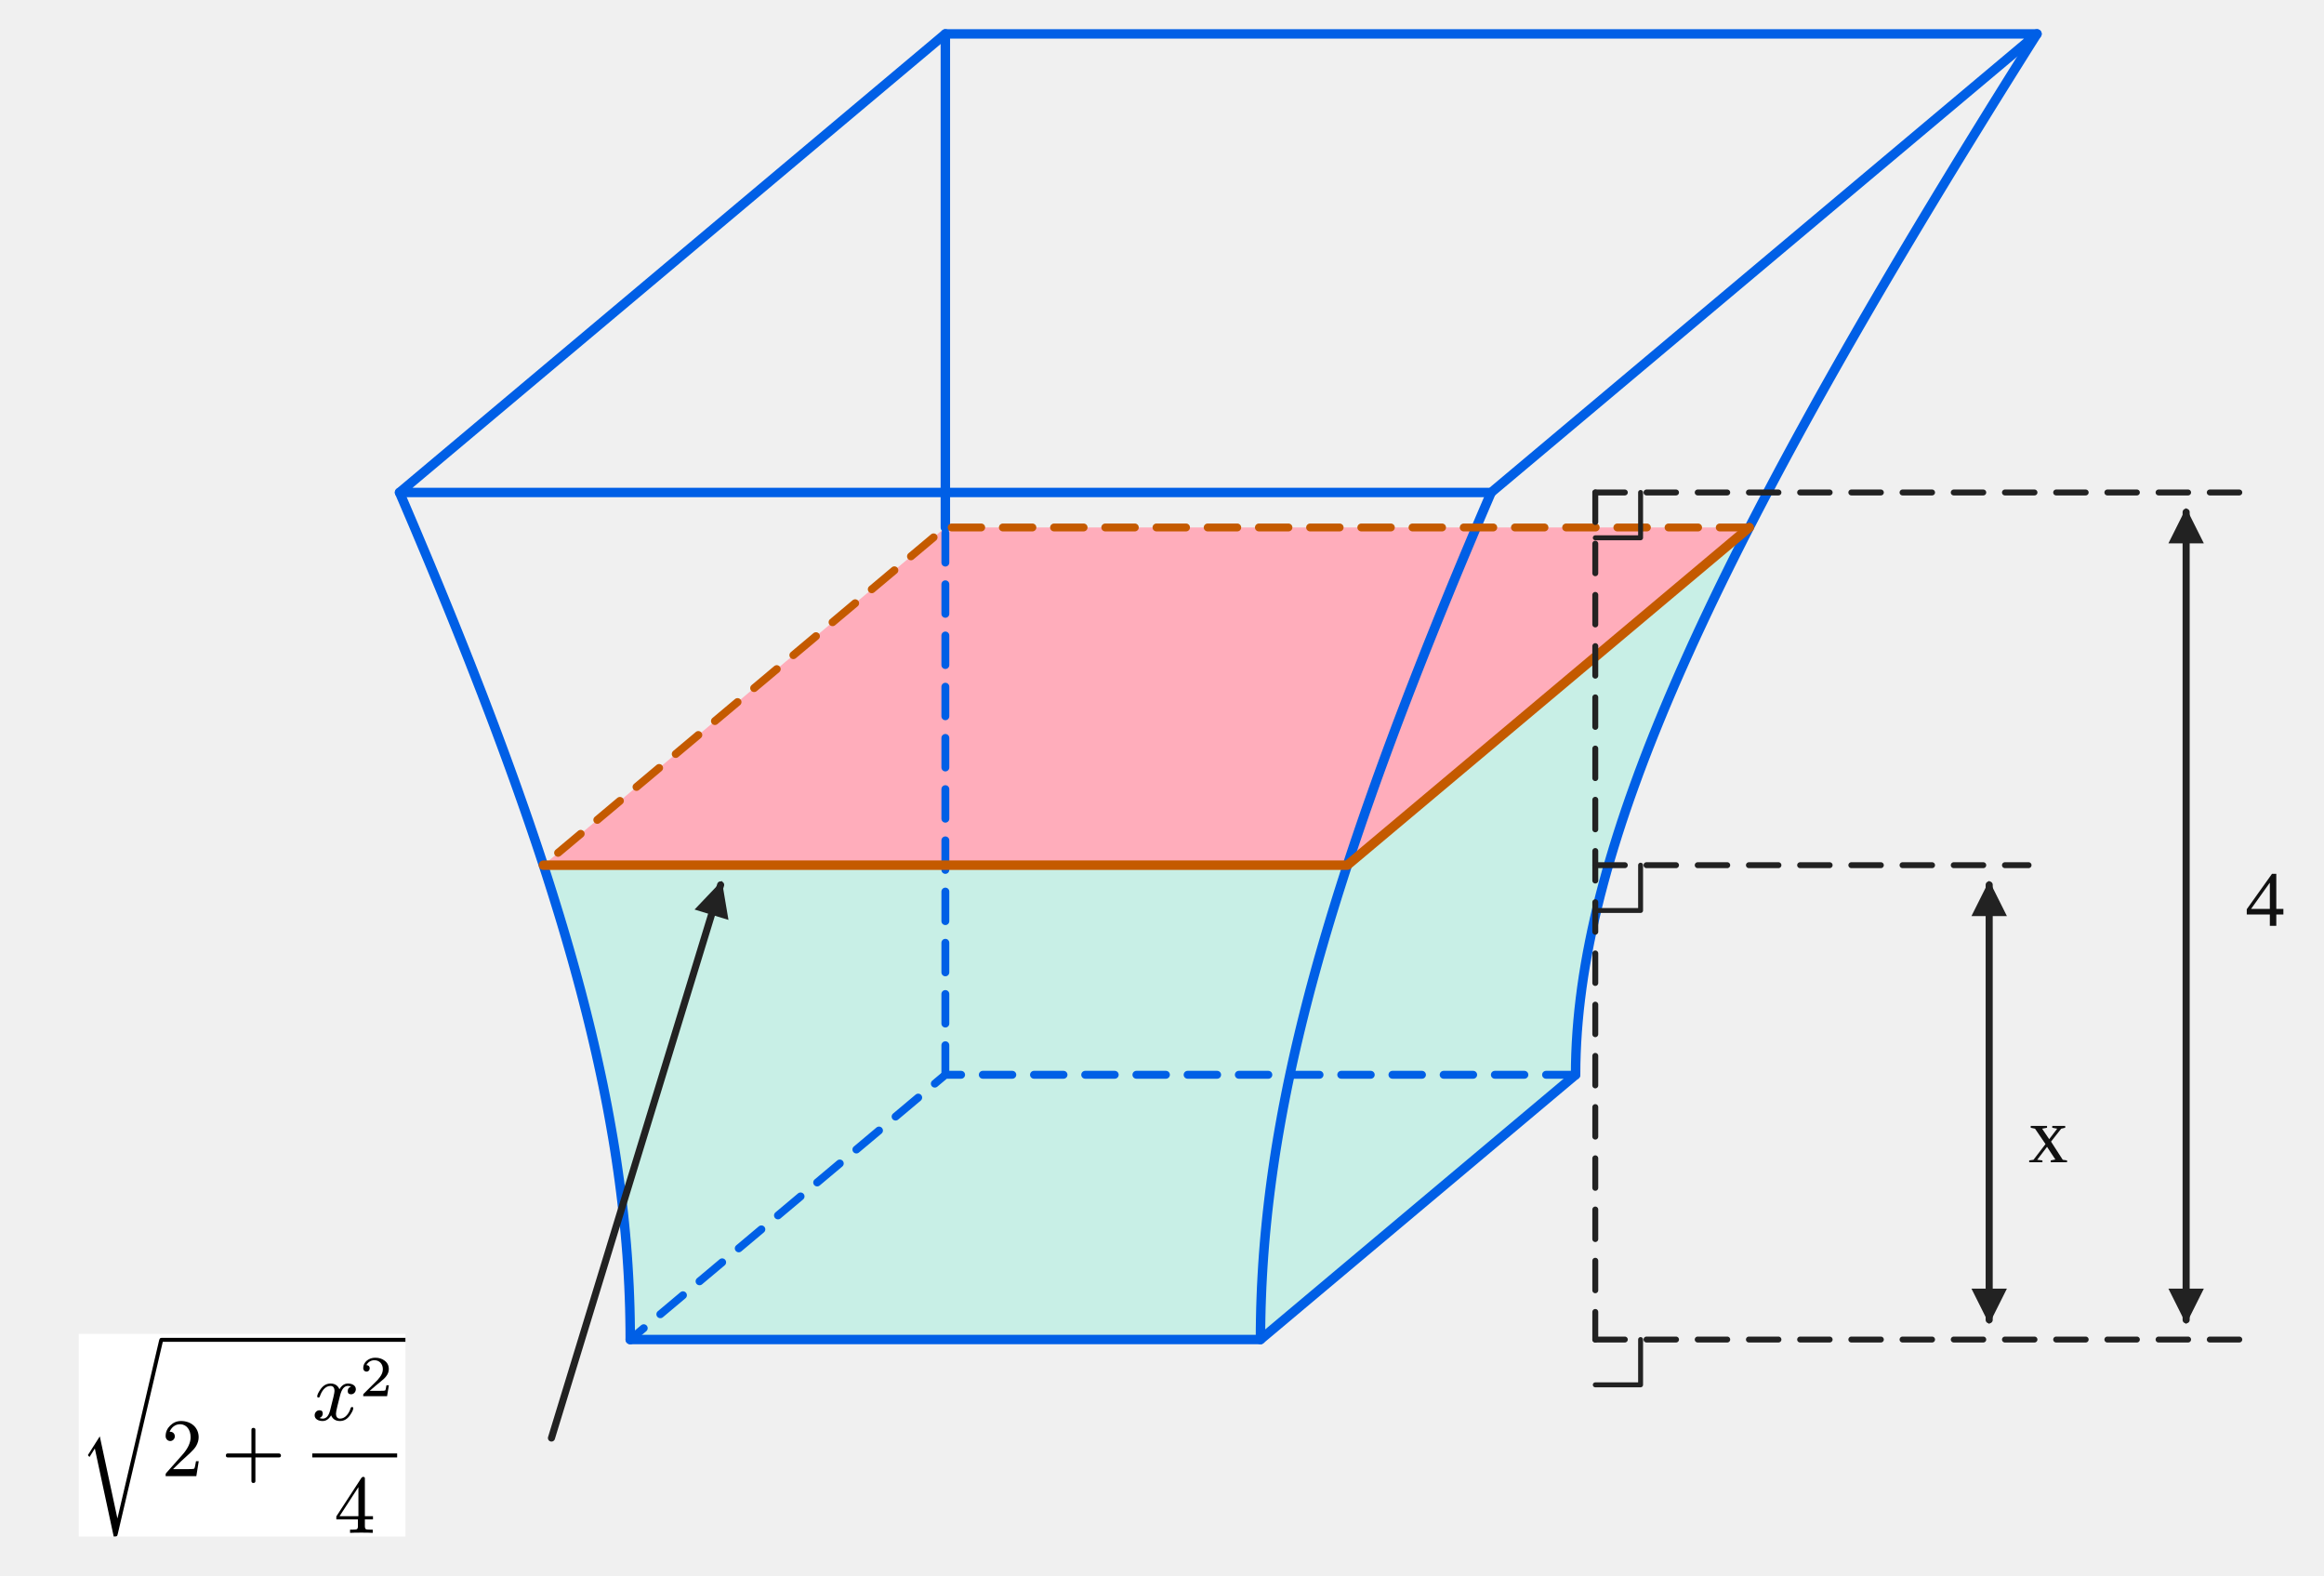
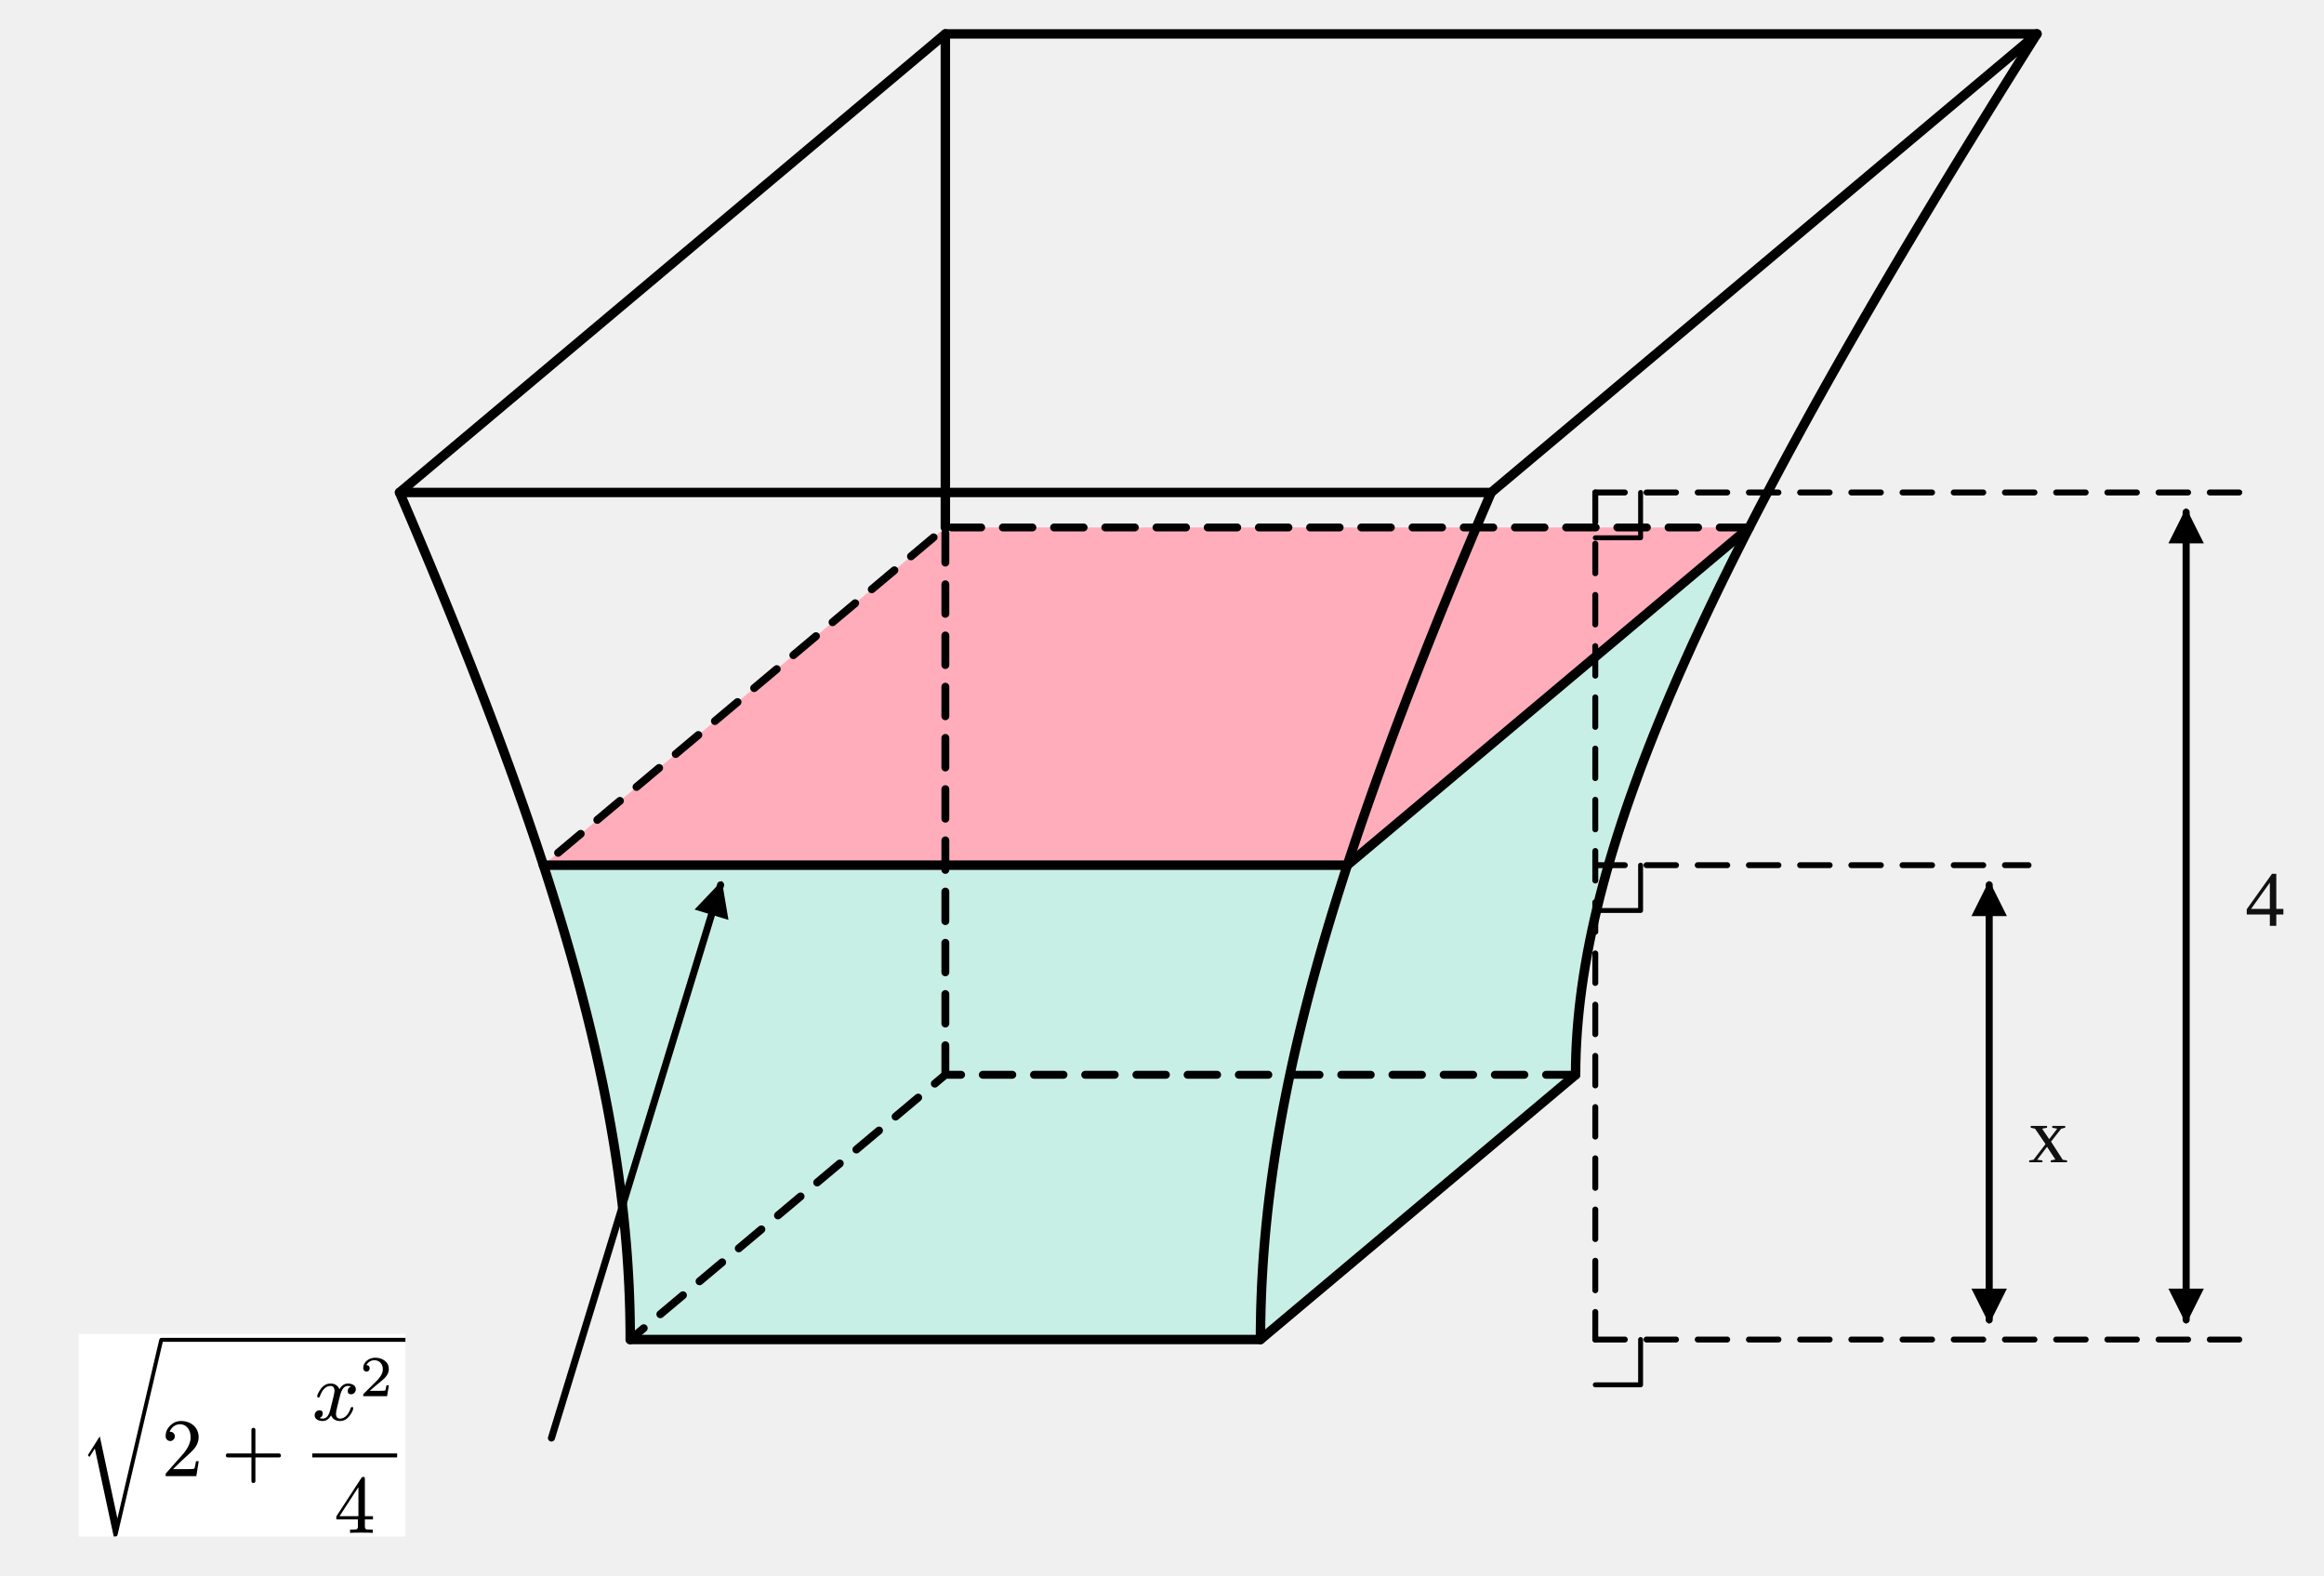
<svg xmlns="http://www.w3.org/2000/svg" xmlns:xlink="http://www.w3.org/1999/xlink" width="118mm" height="80mm" viewBox="0 0 118 80">
  <defs>
    <marker id="arrow" markerWidth="5" markerHeight="5" refX="4.4" refY="2.5" orient="auto-start-reverse">
-       <path d="M0 0 L5 2.5 L0 5 Z" fill="#222" />
+       <path d="M0 0 L5 2.5 L0 5 Z" fill="#000000" />
    </marker>
    <pattern id="h" width="2.2" height="2.2" patternUnits="userSpaceOnUse">
      <path d="M0 2.2 L2.2 0" stroke="#637477" stroke-width=".12" />
    </pattern>
  </defs>
  <path d="M32.000 68.000 L31.999 67.699 L31.997 67.398 L31.993 67.097 L31.987 66.796 L31.980 66.495 L31.972 66.194 L31.962 65.893 L31.950 65.592 L31.937 65.291 L31.922 64.990 L31.905 64.689 L31.887 64.388 L31.868 64.087 L31.847 63.786 L31.825 63.485 L31.801 63.184 L31.775 62.883 L31.748 62.582 L31.719 62.281 L31.689 61.980 L31.658 61.679 L31.625 61.378 L31.591 61.077 L31.555 60.776 L31.517 60.475 L31.479 60.174 L31.438 59.873 L31.397 59.572 L31.354 59.271 L31.309 58.970 L31.264 58.669 L31.216 58.368 L31.168 58.067 L31.118 57.766 L31.067 57.465 L31.014 57.164 L30.960 56.863 L30.905 56.562 L30.849 56.261 L30.791 55.960 L30.732 55.659 L30.672 55.358 L30.611 55.057 L30.548 54.756 L30.484 54.455 L30.419 54.154 L30.353 53.853 L30.286 53.552 L30.217 53.251 L30.147 52.950 L30.076 52.649 L30.005 52.348 L29.931 52.047 L29.857 51.746 L29.782 51.445 L29.706 51.144 L29.629 50.843 L29.550 50.542 L29.471 50.241 L29.390 49.940 L29.309 49.639 L29.227 49.338 L29.143 49.037 L29.059 48.736 L28.974 48.435 L28.888 48.134 L28.801 47.833 L28.713 47.532 L28.624 47.231 L28.534 46.930 L28.443 46.629 L28.352 46.328 L28.259 46.027 L28.166 45.726 L28.072 45.425 L27.977 45.124 L27.882 44.823 L27.785 44.522 L27.688 44.221 L27.590 43.920 L68.410 43.920 L68.312 44.221 L68.215 44.522 L68.118 44.823 L68.023 45.124 L67.928 45.425 L67.834 45.726 L67.741 46.027 L67.648 46.328 L67.557 46.629 L67.466 46.930 L67.376 47.231 L67.287 47.532 L67.199 47.833 L67.112 48.134 L67.026 48.435 L66.941 48.736 L66.857 49.037 L66.773 49.338 L66.691 49.639 L66.610 49.940 L66.529 50.241 L66.450 50.542 L66.371 50.843 L66.294 51.144 L66.218 51.445 L66.143 51.746 L66.069 52.047 L65.995 52.348 L65.924 52.649 L65.853 52.950 L65.783 53.251 L65.714 53.552 L65.647 53.853 L65.581 54.154 L65.516 54.455 L65.452 54.756 L65.389 55.057 L65.328 55.358 L65.268 55.659 L65.209 55.960 L65.151 56.261 L65.095 56.562 L65.040 56.863 L64.986 57.164 L64.933 57.465 L64.882 57.766 L64.832 58.067 L64.784 58.368 L64.736 58.669 L64.691 58.970 L64.646 59.271 L64.603 59.572 L64.562 59.873 L64.521 60.174 L64.483 60.475 L64.445 60.776 L64.409 61.077 L64.375 61.378 L64.342 61.679 L64.311 61.980 L64.281 62.281 L64.252 62.582 L64.225 62.883 L64.199 63.184 L64.175 63.485 L64.153 63.786 L64.132 64.087 L64.113 64.388 L64.095 64.689 L64.078 64.990 L64.063 65.291 L64.050 65.592 L64.038 65.893 L64.028 66.194 L64.020 66.495 L64.013 66.796 L64.007 67.097 L64.003 67.398 L64.001 67.699 L64.000 68.000 Z" fill="#c8efe6" stroke="none" stroke-width="0" stroke-linecap="round" stroke-linejoin="round" />
  <path d="M64.000 68.000 L64.001 67.699 L64.003 67.398 L64.007 67.097 L64.013 66.796 L64.020 66.495 L64.028 66.194 L64.038 65.893 L64.050 65.592 L64.063 65.291 L64.078 64.990 L64.095 64.689 L64.113 64.388 L64.132 64.087 L64.153 63.786 L64.175 63.485 L64.199 63.184 L64.225 62.883 L64.252 62.582 L64.281 62.281 L64.311 61.980 L64.342 61.679 L64.375 61.378 L64.409 61.077 L64.445 60.776 L64.483 60.475 L64.521 60.174 L64.562 59.873 L64.603 59.572 L64.646 59.271 L64.691 58.970 L64.736 58.669 L64.784 58.368 L64.832 58.067 L64.882 57.766 L64.933 57.465 L64.986 57.164 L65.040 56.863 L65.095 56.562 L65.151 56.261 L65.209 55.960 L65.268 55.659 L65.328 55.358 L65.389 55.057 L65.452 54.756 L65.516 54.455 L65.581 54.154 L65.647 53.853 L65.714 53.552 L65.783 53.251 L65.853 52.950 L65.924 52.649 L65.995 52.348 L66.069 52.047 L66.143 51.746 L66.218 51.445 L66.294 51.144 L66.371 50.843 L66.450 50.542 L66.529 50.241 L66.610 49.940 L66.691 49.639 L66.773 49.338 L66.857 49.037 L66.941 48.736 L67.026 48.435 L67.112 48.134 L67.199 47.833 L67.287 47.532 L67.376 47.231 L67.466 46.930 L67.557 46.629 L67.648 46.328 L67.741 46.027 L67.834 45.726 L67.928 45.425 L68.023 45.124 L68.118 44.823 L68.215 44.522 L68.312 44.221 L68.410 43.920 L88.820 26.776 L88.624 27.159 L88.429 27.542 L88.237 27.924 L88.045 28.305 L87.856 28.686 L87.668 29.066 L87.481 29.445 L87.297 29.823 L87.114 30.201 L86.932 30.578 L86.753 30.955 L86.575 31.331 L86.399 31.705 L86.225 32.080 L86.052 32.453 L85.882 32.826 L85.713 33.197 L85.547 33.568 L85.382 33.939 L85.219 34.308 L85.058 34.676 L84.900 35.044 L84.743 35.411 L84.588 35.777 L84.436 36.142 L84.285 36.506 L84.137 36.869 L83.991 37.232 L83.847 37.593 L83.705 37.954 L83.566 38.313 L83.429 38.672 L83.294 39.029 L83.162 39.386 L83.032 39.742 L82.904 40.096 L82.779 40.450 L82.656 40.803 L82.535 41.154 L82.417 41.505 L82.302 41.854 L82.189 42.202 L82.079 42.550 L81.971 42.896 L81.866 43.241 L81.764 43.585 L81.664 43.928 L81.567 44.270 L81.473 44.610 L81.381 44.950 L81.293 45.288 L81.207 45.625 L81.123 45.961 L81.043 46.296 L80.965 46.630 L80.891 46.962 L80.819 47.293 L80.750 47.623 L80.684 47.952 L80.621 48.279 L80.561 48.605 L80.504 48.930 L80.450 49.254 L80.399 49.576 L80.351 49.898 L80.306 50.218 L80.264 50.536 L80.225 50.853 L80.189 51.170 L80.156 51.484 L80.127 51.798 L80.100 52.110 L80.077 52.421 L80.056 52.730 L80.039 53.039 L80.025 53.345 L80.014 53.651 L80.006 53.955 L80.002 54.258 L80.000 54.560 Z" fill="#c8efe6" stroke="none" stroke-width="0" stroke-linecap="round" stroke-linejoin="round" />
  <path d="M27.590 43.920 L68.410 43.920 L88.820 26.776 L48.000 26.776 L27.590 43.920" fill="#ffadbb" stroke="none" stroke-width="0" stroke-linecap="round" stroke-linejoin="round" />
-   <path d="M32.000 68.000 L31.998 67.463 L31.990 66.925 L31.978 66.388 L31.960 65.850 L31.938 65.312 L31.910 64.775 L31.878 64.237 L31.841 63.700 L31.799 63.163 L31.752 62.625 L31.700 62.087 L31.644 61.550 L31.583 61.013 L31.517 60.475 L31.447 59.938 L31.372 59.400 L31.293 58.862 L31.210 58.325 L31.122 57.788 L31.029 57.250 L30.933 56.712 L30.833 56.175 L30.728 55.638 L30.620 55.100 L30.507 54.562 L30.391 54.025 L30.271 53.487 L30.147 52.950 L30.020 52.413 L29.889 51.875 L29.755 51.337 L29.617 50.800 L29.477 50.263 L29.332 49.725 L29.185 49.188 L29.035 48.650 L28.881 48.112 L28.725 47.575 L28.566 47.038 L28.404 46.500 L28.239 45.963 L28.072 45.425 L27.902 44.888 L27.730 44.350 L27.555 43.812 L27.378 43.275 L27.198 42.737 L27.016 42.200 L26.832 41.662 L26.646 41.125 L26.457 40.588 L26.267 40.050 L26.075 39.513 L25.880 38.975 L25.684 38.438 L25.486 37.900 L25.286 37.362 L25.085 36.825 L24.881 36.287 L24.676 35.750 L24.470 35.212 L24.261 34.675 L24.052 34.138 L23.841 33.600 L23.628 33.062 L23.414 32.525 L23.198 31.987 L22.982 31.450 L22.764 30.913 L22.544 30.375 L22.324 29.837 L22.102 29.300 L21.879 28.763 L21.655 28.225 L21.429 27.688 L21.203 27.150 L20.976 26.612 L20.747 26.075 L20.518 25.538 L20.287 25.000" fill="none" stroke="#005FE6" stroke-width="0.48" stroke-linecap="round" stroke-linejoin="round" />
-   <path d="M64.000 68.000 L64.002 67.463 L64.010 66.925 L64.022 66.388 L64.040 65.850 L64.062 65.312 L64.090 64.775 L64.122 64.237 L64.159 63.700 L64.201 63.163 L64.248 62.625 L64.300 62.087 L64.356 61.550 L64.417 61.013 L64.483 60.475 L64.553 59.938 L64.628 59.400 L64.707 58.862 L64.790 58.325 L64.878 57.788 L64.971 57.250 L65.067 56.712 L65.167 56.175 L65.272 55.638 L65.380 55.100 L65.493 54.562 L65.609 54.025 L65.729 53.487 L65.853 52.950 L65.980 52.413 L66.111 51.875 L66.245 51.337 L66.383 50.800 L66.523 50.263 L66.668 49.725 L66.815 49.188 L66.965 48.650 L67.119 48.112 L67.275 47.575 L67.434 47.038 L67.596 46.500 L67.761 45.963 L67.928 45.425 L68.098 44.888 L68.270 44.350 L68.445 43.812 L68.622 43.275 L68.802 42.737 L68.984 42.200 L69.168 41.662 L69.354 41.125 L69.543 40.588 L69.733 40.050 L69.925 39.513 L70.120 38.975 L70.316 38.438 L70.514 37.900 L70.714 37.362 L70.915 36.825 L71.119 36.287 L71.324 35.750 L71.530 35.212 L71.739 34.675 L71.948 34.138 L72.159 33.600 L72.372 33.062 L72.586 32.525 L72.802 31.987 L73.018 31.450 L73.236 30.913 L73.456 30.375 L73.676 29.837 L73.898 29.300 L74.121 28.763 L74.345 28.225 L74.571 27.688 L74.797 27.150 L75.024 26.612 L75.253 26.075 L75.482 25.538 L75.713 25.000" fill="none" stroke="#005FE6" stroke-width="0.48" stroke-linecap="round" stroke-linejoin="round" />
-   <path d="M80.000 54.560 L80.005 54.020 L80.020 53.477 L80.045 52.929 L80.080 52.376 L80.125 51.820 L80.179 51.260 L80.244 50.695 L80.318 50.126 L80.402 49.553 L80.496 48.977 L80.599 48.396 L80.712 47.811 L80.834 47.222 L80.965 46.630 L81.106 46.033 L81.255 45.433 L81.414 44.829 L81.581 44.221 L81.757 43.610 L81.941 42.995 L82.134 42.376 L82.335 41.754 L82.544 41.129 L82.761 40.500 L82.986 39.869 L83.218 39.233 L83.458 38.595 L83.705 37.954 L83.960 37.309 L84.222 36.662 L84.490 36.012 L84.765 35.359 L85.047 34.703 L85.335 34.044 L85.630 33.383 L85.930 32.719 L86.237 32.053 L86.550 31.384 L86.868 30.713 L87.192 30.039 L87.521 29.364 L87.856 28.686 L88.196 28.005 L88.540 27.323 L88.890 26.639 L89.245 25.952 L89.604 25.264 L89.968 24.574 L90.336 23.881 L90.708 23.188 L91.085 22.492 L91.466 21.794 L91.851 21.095 L92.239 20.394 L92.632 19.692 L93.028 18.988 L93.428 18.283 L93.831 17.576 L94.238 16.868 L94.648 16.158 L95.061 15.447 L95.477 14.735 L95.897 14.021 L96.319 13.306 L96.744 12.590 L97.172 11.873 L97.603 11.154 L98.037 10.435 L98.473 9.714 L98.912 8.992 L99.353 8.269 L99.797 7.545 L100.243 6.821 L100.691 6.095 L101.141 5.368 L101.594 4.641 L102.049 3.912 L102.506 3.183 L102.965 2.452 L103.426 1.721" fill="none" stroke="#005FE6" stroke-width="0.48" stroke-linecap="round" stroke-linejoin="round" />
-   <path d="M48.000 54.560 L48.000 54.258 L48.000 53.955 L48.000 53.651 L48.000 53.345 L48.000 53.039 L48.000 52.730 L48.000 52.421 L48.000 52.110 L48.000 51.798 L48.000 51.484 L48.000 51.170 L48.000 50.853 L48.000 50.536 L48.000 50.218 L48.000 49.898 L48.000 49.576 L48.000 49.254 L48.000 48.930 L48.000 48.605 L48.000 48.279 L48.000 47.952 L48.000 47.623 L48.000 47.293 L48.000 46.962 L48.000 46.630 L48.000 46.296 L48.000 45.961 L48.000 45.625 L48.000 45.288 L48.000 44.950 L48.000 44.610 L48.000 44.270 L48.000 43.928 L48.000 43.585 L48.000 43.241 L48.000 42.896 L48.000 42.550 L48.000 42.202 L48.000 41.854 L48.000 41.505 L48.000 41.154 L48.000 40.803 L48.000 40.450 L48.000 40.096 L48.000 39.742 L48.000 39.386 L48.000 39.029 L48.000 38.672 L48.000 38.313 L48.000 37.954 L48.000 37.593 L48.000 37.232 L48.000 36.869 L48.000 36.506 L48.000 36.142 L48.000 35.777 L48.000 35.411 L48.000 35.044 L48.000 34.676 L48.000 34.308 L48.000 33.939 L48.000 33.568 L48.000 33.197 L48.000 32.826 L48.000 32.453 L48.000 32.080 L48.000 31.705 L48.000 31.331 L48.000 30.955 L48.000 30.578 L48.000 30.201 L48.000 29.823 L48.000 29.445 L48.000 29.066 L48.000 28.686 L48.000 28.305 L48.000 27.924 L48.000 27.542 L48.000 27.159 L48.000 26.776" fill="none" stroke="#005FE6" stroke-width="0.4" stroke-linecap="round" stroke-linejoin="round" stroke-dasharray="1.5 1.1" />
-   <path d="M48.000 26.776 L48.000 26.474 L48.000 26.172 L48.000 25.870 L48.000 25.567 L48.000 25.264 L48.000 24.960 L48.000 24.657 L48.000 24.352 L48.000 24.048 L48.000 23.743 L48.000 23.438 L48.000 23.132 L48.000 22.826 L48.000 22.520 L48.000 22.213 L48.000 21.906 L48.000 21.599 L48.000 21.291 L48.000 20.983 L48.000 20.675 L48.000 20.366 L48.000 20.058 L48.000 19.748 L48.000 19.439 L48.000 19.129 L48.000 18.819 L48.000 18.509 L48.000 18.198 L48.000 17.887 L48.000 17.576 L48.000 17.265 L48.000 16.953 L48.000 16.641 L48.000 16.328 L48.000 16.016 L48.000 15.703 L48.000 15.390 L48.000 15.077 L48.000 14.763 L48.000 14.449 L48.000 14.135 L48.000 13.821 L48.000 13.506 L48.000 13.192 L48.000 12.877 L48.000 12.561 L48.000 12.246 L48.000 11.930 L48.000 11.614 L48.000 11.298 L48.000 10.982 L48.000 10.665 L48.000 10.348 L48.000 10.031 L48.000 9.714 L48.000 9.396 L48.000 9.079 L48.000 8.761 L48.000 8.443 L48.000 8.125 L48.000 7.806 L48.000 7.488 L48.000 7.169 L48.000 6.850 L48.000 6.530 L48.000 6.211 L48.000 5.891 L48.000 5.572 L48.000 5.252 L48.000 4.932 L48.000 4.611 L48.000 4.291 L48.000 3.970 L48.000 3.649 L48.000 3.329 L48.000 3.007 L48.000 2.686 L48.000 2.365 L48.000 2.043 L48.000 1.721" fill="none" stroke="#005FE6" stroke-width="0.48" stroke-linecap="round" stroke-linejoin="round" />
-   <path d="M20.287 25.000 L75.713 25.000 L103.426 1.721 L48.000 1.721 L20.287 25.000" fill="none" stroke="#005FE6" stroke-width="0.48" stroke-linecap="round" stroke-linejoin="round" />
-   <path d="M32.000 68.000 L64.000 68.000 L80.000 54.560" fill="none" stroke="#005FE6" stroke-width="0.48" stroke-linecap="round" stroke-linejoin="round" />
-   <path d="M80.000 54.560 L48.000 54.560 L32.000 68.000" fill="none" stroke="#005FE6" stroke-width="0.4" stroke-linecap="round" stroke-linejoin="round" stroke-dasharray="1.5 1.1" />
-   <path d="M27.590 43.920 L68.410 43.920 L88.820 26.776" fill="none" stroke="#C45A00" stroke-width="0.48" stroke-linecap="round" stroke-linejoin="round" />
-   <path d="M88.820 26.776 L48.000 26.776 L27.590 43.920" fill="none" stroke="#C45A00" stroke-width="0.4" stroke-linecap="round" stroke-linejoin="round" stroke-dasharray="1.5 1.1" />
-   <path d="M81 68 L114 68" fill="none" stroke="#222" stroke-width="0.3" stroke-linecap="round" stroke-linejoin="round" stroke-dasharray="1.5 1.1" />
-   <path d="M81 25 L114 25" fill="none" stroke="#222" stroke-width="0.3" stroke-linecap="round" stroke-linejoin="round" stroke-dasharray="1.5 1.1" />
-   <path d="M81 43.92 L103 43.92" fill="none" stroke="#222" stroke-width="0.3" stroke-linecap="round" stroke-linejoin="round" stroke-dasharray="1.5 1.1" />
-   <path d="M81 25 L81 68" fill="none" stroke="#222" stroke-width="0.3" stroke-linecap="round" stroke-linejoin="round" stroke-dasharray="1.5 1.1" />
-   <path d="M81 27.3 L83.3 27.3 L83.3 25" fill="none" stroke="#222" stroke-width="0.25" stroke-linecap="round" stroke-linejoin="round" />
-   <path d="M81 46.22 L83.3 46.22 L83.3 43.92" fill="none" stroke="#222" stroke-width="0.25" stroke-linecap="round" stroke-linejoin="round" />
-   <path d="M81 70.3 L83.3 70.3 L83.3 68" fill="none" stroke="#222" stroke-width="0.25" stroke-linecap="round" stroke-linejoin="round" />
-   <path d="M111 67 L111 26" fill="none" stroke="#222" stroke-width="0.36" stroke-linecap="round" stroke-linejoin="round" marker-end="url(#arrow)" marker-start="url(#arrow)" />
+   <path d="M32.000 68.000 L31.998 67.463 L31.990 66.925 L31.978 66.388 L31.960 65.850 L31.938 65.312 L31.910 64.775 L31.878 64.237 L31.841 63.700 L31.799 63.163 L31.752 62.625 L31.700 62.087 L31.644 61.550 L31.583 61.013 L31.517 60.475 L31.447 59.938 L31.372 59.400 L31.293 58.862 L31.210 58.325 L31.122 57.788 L31.029 57.250 L30.933 56.712 L30.833 56.175 L30.728 55.638 L30.620 55.100 L30.507 54.562 L30.391 54.025 L30.271 53.487 L30.147 52.950 L30.020 52.413 L29.889 51.875 L29.755 51.337 L29.617 50.800 L29.477 50.263 L29.332 49.725 L29.185 49.188 L29.035 48.650 L28.881 48.112 L28.725 47.575 L28.566 47.038 L28.404 46.500 L28.239 45.963 L28.072 45.425 L27.902 44.888 L27.730 44.350 L27.555 43.812 L27.378 43.275 L27.198 42.737 L27.016 42.200 L26.832 41.662 L26.646 41.125 L26.457 40.588 L26.267 40.050 L26.075 39.513 L25.880 38.975 L25.684 38.438 L25.486 37.900 L25.286 37.362 L25.085 36.825 L24.881 36.287 L24.676 35.750 L24.470 35.212 L24.261 34.675 L24.052 34.138 L23.841 33.600 L23.628 33.062 L23.414 32.525 L23.198 31.987 L22.982 31.450 L22.764 30.913 L22.544 30.375 L22.324 29.837 L22.102 29.300 L21.879 28.763 L21.655 28.225 L21.429 27.688 L21.203 27.150 L20.976 26.612 L20.747 26.075 L20.518 25.538 L20.287 25.000" fill="none" stroke="#000000" stroke-width="0.48" stroke-linecap="round" stroke-linejoin="round" />
+   <path d="M64.000 68.000 L64.002 67.463 L64.010 66.925 L64.022 66.388 L64.040 65.850 L64.062 65.312 L64.090 64.775 L64.122 64.237 L64.159 63.700 L64.201 63.163 L64.248 62.625 L64.300 62.087 L64.356 61.550 L64.417 61.013 L64.483 60.475 L64.553 59.938 L64.628 59.400 L64.707 58.862 L64.790 58.325 L64.878 57.788 L64.971 57.250 L65.067 56.712 L65.167 56.175 L65.272 55.638 L65.380 55.100 L65.493 54.562 L65.609 54.025 L65.729 53.487 L65.853 52.950 L65.980 52.413 L66.111 51.875 L66.245 51.337 L66.383 50.800 L66.523 50.263 L66.668 49.725 L66.815 49.188 L66.965 48.650 L67.119 48.112 L67.275 47.575 L67.434 47.038 L67.596 46.500 L67.761 45.963 L67.928 45.425 L68.098 44.888 L68.270 44.350 L68.445 43.812 L68.622 43.275 L68.802 42.737 L68.984 42.200 L69.168 41.662 L69.354 41.125 L69.543 40.588 L69.733 40.050 L69.925 39.513 L70.120 38.975 L70.316 38.438 L70.514 37.900 L70.714 37.362 L70.915 36.825 L71.119 36.287 L71.324 35.750 L71.530 35.212 L71.739 34.675 L71.948 34.138 L72.159 33.600 L72.372 33.062 L72.586 32.525 L72.802 31.987 L73.018 31.450 L73.236 30.913 L73.456 30.375 L73.676 29.837 L73.898 29.300 L74.121 28.763 L74.345 28.225 L74.571 27.688 L74.797 27.150 L75.024 26.612 L75.253 26.075 L75.482 25.538 L75.713 25.000" fill="none" stroke="#000000" stroke-width="0.48" stroke-linecap="round" stroke-linejoin="round" />
+   <path d="M80.000 54.560 L80.005 54.020 L80.020 53.477 L80.045 52.929 L80.080 52.376 L80.125 51.820 L80.179 51.260 L80.244 50.695 L80.318 50.126 L80.402 49.553 L80.496 48.977 L80.599 48.396 L80.712 47.811 L80.834 47.222 L80.965 46.630 L81.106 46.033 L81.255 45.433 L81.414 44.829 L81.581 44.221 L81.757 43.610 L81.941 42.995 L82.134 42.376 L82.335 41.754 L82.544 41.129 L82.761 40.500 L82.986 39.869 L83.218 39.233 L83.458 38.595 L83.705 37.954 L83.960 37.309 L84.222 36.662 L84.490 36.012 L84.765 35.359 L85.047 34.703 L85.335 34.044 L85.630 33.383 L85.930 32.719 L86.237 32.053 L86.550 31.384 L86.868 30.713 L87.192 30.039 L87.521 29.364 L87.856 28.686 L88.196 28.005 L88.540 27.323 L88.890 26.639 L89.245 25.952 L89.604 25.264 L89.968 24.574 L90.336 23.881 L90.708 23.188 L91.085 22.492 L91.466 21.794 L91.851 21.095 L92.239 20.394 L92.632 19.692 L93.028 18.988 L93.428 18.283 L93.831 17.576 L94.238 16.868 L94.648 16.158 L95.061 15.447 L95.477 14.735 L95.897 14.021 L96.319 13.306 L96.744 12.590 L97.172 11.873 L97.603 11.154 L98.037 10.435 L98.473 9.714 L98.912 8.992 L99.353 8.269 L99.797 7.545 L100.243 6.821 L100.691 6.095 L101.141 5.368 L101.594 4.641 L102.049 3.912 L102.506 3.183 L102.965 2.452 L103.426 1.721" fill="none" stroke="#000000" stroke-width="0.48" stroke-linecap="round" stroke-linejoin="round" />
+   <path d="M48.000 54.560 L48.000 54.258 L48.000 53.955 L48.000 53.651 L48.000 53.345 L48.000 53.039 L48.000 52.730 L48.000 52.421 L48.000 52.110 L48.000 51.798 L48.000 51.484 L48.000 51.170 L48.000 50.853 L48.000 50.536 L48.000 50.218 L48.000 49.898 L48.000 49.576 L48.000 49.254 L48.000 48.930 L48.000 48.605 L48.000 48.279 L48.000 47.952 L48.000 47.623 L48.000 47.293 L48.000 46.962 L48.000 46.630 L48.000 46.296 L48.000 45.961 L48.000 45.625 L48.000 45.288 L48.000 44.950 L48.000 44.610 L48.000 44.270 L48.000 43.928 L48.000 43.585 L48.000 43.241 L48.000 42.896 L48.000 42.550 L48.000 42.202 L48.000 41.854 L48.000 41.505 L48.000 41.154 L48.000 40.803 L48.000 40.450 L48.000 40.096 L48.000 39.742 L48.000 39.386 L48.000 39.029 L48.000 38.672 L48.000 38.313 L48.000 37.954 L48.000 37.593 L48.000 37.232 L48.000 36.869 L48.000 36.506 L48.000 36.142 L48.000 35.777 L48.000 35.411 L48.000 35.044 L48.000 34.676 L48.000 34.308 L48.000 33.939 L48.000 33.568 L48.000 33.197 L48.000 32.826 L48.000 32.453 L48.000 32.080 L48.000 31.705 L48.000 31.331 L48.000 30.955 L48.000 30.578 L48.000 30.201 L48.000 29.823 L48.000 29.445 L48.000 29.066 L48.000 28.686 L48.000 28.305 L48.000 27.924 L48.000 27.542 L48.000 27.159 L48.000 26.776" fill="none" stroke="#000000" stroke-width="0.4" stroke-linecap="round" stroke-linejoin="round" stroke-dasharray="1.5 1.1" />
+   <path d="M48.000 26.776 L48.000 26.474 L48.000 26.172 L48.000 25.870 L48.000 25.567 L48.000 25.264 L48.000 24.960 L48.000 24.657 L48.000 24.352 L48.000 24.048 L48.000 23.743 L48.000 23.438 L48.000 23.132 L48.000 22.826 L48.000 22.520 L48.000 22.213 L48.000 21.906 L48.000 21.599 L48.000 21.291 L48.000 20.983 L48.000 20.675 L48.000 20.366 L48.000 20.058 L48.000 19.748 L48.000 19.439 L48.000 19.129 L48.000 18.819 L48.000 18.509 L48.000 18.198 L48.000 17.887 L48.000 17.576 L48.000 17.265 L48.000 16.953 L48.000 16.641 L48.000 16.328 L48.000 16.016 L48.000 15.703 L48.000 15.390 L48.000 15.077 L48.000 14.763 L48.000 14.449 L48.000 14.135 L48.000 13.821 L48.000 13.506 L48.000 13.192 L48.000 12.877 L48.000 12.561 L48.000 12.246 L48.000 11.930 L48.000 11.614 L48.000 11.298 L48.000 10.982 L48.000 10.665 L48.000 10.348 L48.000 10.031 L48.000 9.714 L48.000 9.396 L48.000 9.079 L48.000 8.761 L48.000 8.443 L48.000 8.125 L48.000 7.806 L48.000 7.488 L48.000 7.169 L48.000 6.850 L48.000 6.530 L48.000 6.211 L48.000 5.891 L48.000 5.572 L48.000 5.252 L48.000 4.932 L48.000 4.611 L48.000 4.291 L48.000 3.970 L48.000 3.649 L48.000 3.329 L48.000 3.007 L48.000 2.686 L48.000 2.365 L48.000 2.043 L48.000 1.721" fill="none" stroke="#000000" stroke-width="0.48" stroke-linecap="round" stroke-linejoin="round" />
+   <path d="M20.287 25.000 L75.713 25.000 L103.426 1.721 L48.000 1.721 L20.287 25.000" fill="none" stroke="#000000" stroke-width="0.48" stroke-linecap="round" stroke-linejoin="round" />
+   <path d="M32.000 68.000 L64.000 68.000 L80.000 54.560" fill="none" stroke="#000000" stroke-width="0.48" stroke-linecap="round" stroke-linejoin="round" />
+   <path d="M80.000 54.560 L48.000 54.560 L32.000 68.000" fill="none" stroke="#000000" stroke-width="0.4" stroke-linecap="round" stroke-linejoin="round" stroke-dasharray="1.5 1.1" />
+   <path d="M27.590 43.920 L68.410 43.920 L88.820 26.776" fill="none" stroke="#000000" stroke-width="0.48" stroke-linecap="round" stroke-linejoin="round" />
+   <path d="M88.820 26.776 L48.000 26.776 L27.590 43.920" fill="none" stroke="#000000" stroke-width="0.4" stroke-linecap="round" stroke-linejoin="round" stroke-dasharray="1.5 1.1" />
+   <path d="M81 68 L114 68" fill="none" stroke="#000000" stroke-width="0.3" stroke-linecap="round" stroke-linejoin="round" stroke-dasharray="1.5 1.1" />
+   <path d="M81 25 L114 25" fill="none" stroke="#000000" stroke-width="0.3" stroke-linecap="round" stroke-linejoin="round" stroke-dasharray="1.5 1.1" />
+   <path d="M81 43.92 L103 43.92" fill="none" stroke="#000000" stroke-width="0.3" stroke-linecap="round" stroke-linejoin="round" stroke-dasharray="1.5 1.1" />
+   <path d="M81 25 L81 68" fill="none" stroke="#000000" stroke-width="0.3" stroke-linecap="round" stroke-linejoin="round" stroke-dasharray="1.5 1.1" />
+   <path d="M81 27.3 L83.3 27.3 L83.3 25" fill="none" stroke="#000000" stroke-width="0.25" stroke-linecap="round" stroke-linejoin="round" />
+   <path d="M81 46.22 L83.3 46.22 L83.3 43.92" fill="none" stroke="#000000" stroke-width="0.25" stroke-linecap="round" stroke-linejoin="round" />
+   <path d="M81 70.3 L83.3 70.3 L83.3 68" fill="none" stroke="#000000" stroke-width="0.25" stroke-linecap="round" stroke-linejoin="round" />
+   <path d="M111 67 L111 26" fill="none" stroke="#000000" stroke-width="0.36" stroke-linecap="round" stroke-linejoin="round" marker-end="url(#arrow)" marker-start="url(#arrow)" />
  <text x="115" y="47" text-anchor="middle" font-family="Times New Roman" font-size="4" fill="#111">4</text>
-   <path d="M101 67 L101 44.920" fill="none" stroke="#222" stroke-width="0.36" stroke-linecap="round" stroke-linejoin="round" marker-end="url(#arrow)" marker-start="url(#arrow)" />
+   <path d="M101 67 L101 44.920" fill="none" stroke="#000000" stroke-width="0.36" stroke-linecap="round" stroke-linejoin="round" marker-end="url(#arrow)" marker-start="url(#arrow)" />
  <text x="104" y="59" text-anchor="middle" font-family="Times New Roman" font-size="4" fill="#111">x</text>
  <svg viewBox="0 0 47.012 29.157" width="16.585" height="10.286" x="4" y="67.714">
    <path fill="#ffffff" fill-rule="nonzero" d="M 0 0v 29.157h 47.012v -29.157Z " />
    <g transform="matrix(1 0 0 -1 0 17.83446)">
      <use xlink:href="#g2A36B506D71D47466C8FAA23B24002F3" x="0" y="0" fill="#000000" fill-rule="nonzero" />
    </g>
    <path fill="none" stroke="#000000" stroke-width="0.571" stroke-linecap="butt" stroke-linejoin="miter" stroke-miterlimit="4" transform="translate(11.90551 0.8571969)" d="M 0 0h 35.106" />
    <g transform="matrix(1 0 0 -1 11.90551 20.46438)">
      <use xlink:href="#g860C9C5B00A43DB545239ED39CE53987" x="0" y="0" fill="#000000" fill-rule="nonzero" />
    </g>
    <g transform="matrix(1 0 0 -1 20.50394 20.46438)">
      <use xlink:href="#gEF6157A859FB39F2213E35E58EDA2BD6" x="0" y="0" fill="#000000" fill-rule="nonzero" />
    </g>
    <g transform="matrix(1 0 0 -1 33.60265 12.40435)">
      <use xlink:href="#g77D735324B413F25E0CF9A805D8E6822" x="0" y="0" fill="#000000" fill-rule="nonzero" />
    </g>
    <g transform="matrix(1 0 0 -1 40.4126 8.96366)">
      <use xlink:href="#g408C2132B738989BFA8D5C572C36F8D5" x="0" y="0" fill="#000000" fill-rule="nonzero" />
    </g>
    <g transform="matrix(1 0 0 -1 36.73558 28.63157)">
      <use xlink:href="#gBCAF6A1A4F40CFDC096CA8E39FE32568" x="0" y="0" fill="#000000" fill-rule="nonzero" />
    </g>
    <path fill="none" stroke="#000000" stroke-width="0.571" stroke-linecap="butt" stroke-linejoin="miter" stroke-miterlimit="4" transform="translate(33.60265 17.48801)" d="M 0 0h 12.219" />
    <defs>
      <symbol id="g2A36B506D71D47466C8FAA23B24002F3" overflow="visible">
        <path d="M 0 0m 5.56 -8.727l -2.536 11.822l -1.607 -2.536c -0.06 -0.083 -0.095 -0.131 -0.095 -0.167c 0 -0.048 0.071 -0.131 0.226 -0.262l 0.762 1.214l 2.714 -12.656c 0.464 0 0.5 -0.012 0.583 0.345l 6.489 27.68c 0.036 0.143 0.048 0.226 0.048 0.262c 0 0.19 -0.095 0.286 -0.286 0.286c -0.143 0 -0.238 -0.119 -0.298 -0.357Z " />
      </symbol>
      <symbol id="g860C9C5B00A43DB545239ED39CE53987" overflow="visible">
        <path d="M 0 0m 2.822 7.929c -0.607 0 -1.119 -0.214 -1.56 -0.643c -0.441 -0.429 -0.667 -0.929 -0.667 -1.536c 0 -0.405 0.298 -0.702 0.667 -0.702c 0.357 0 0.655 0.31 0.655 0.667c 0 0.393 -0.286 0.667 -0.667 0.667c -0.036 0 -0.06 0 -0.083 -0.012c 0.226 0.583 0.75 1.095 1.5 1.095c 0.976 0 1.524 -0.845 1.524 -1.869c 0 -0.798 -0.405 -1.655 -1.214 -2.56l -2.238 -2.524c -0.155 -0.179 -0.143 -0.167 -0.143 -0.512h 4.417l 0.345 2.143h -0.393c -0.095 -0.607 -0.179 -0.952 -0.25 -1.06c -0.06 -0.06 -0.417 -0.083 -1.071 -0.083h -1.988l 1.155 1.131c 0.81 0.762 1.833 1.583 2.179 2.214c 0.238 0.417 0.357 0.833 0.357 1.25c 0 1.405 -1.095 2.333 -2.524 2.333Z " />
      </symbol>
      <symbol id="gEF6157A859FB39F2213E35E58EDA2BD6" overflow="visible">
        <path d="M 0 0m 8.31 3.262h -3.393v 3.393c 0 0.19 -0.095 0.286 -0.286 0.286c -0.19 0 -0.286 -0.095 -0.286 -0.286v -3.393h -3.393c -0.19 0 -0.286 -0.095 -0.286 -0.286c 0 -0.19 0.095 -0.286 0.286 -0.286h 3.393v -3.393c 0 -0.19 0.095 -0.286 0.286 -0.286c 0.19 0 0.286 0.095 0.286 0.286v 3.393h 3.393c 0.19 0 0.286 0.095 0.286 0.286c 0 0.155 -0.131 0.286 -0.286 0.286Z " />
      </symbol>
      <symbol id="g77D735324B413F25E0CF9A805D8E6822" overflow="visible">
        <path d="M 0 0m 6.274 4.441c 0 0.548 -0.536 0.821 -1.131 0.821c -0.512 0 -0.917 -0.274 -1.226 -0.821c -0.25 0.548 -0.667 0.821 -1.274 0.821c -0.583 0 -1.06 -0.274 -1.441 -0.81c -0.321 -0.464 -0.488 -0.81 -0.488 -1.036c 0 -0.107 0.06 -0.167 0.179 -0.167c 0.107 0 0.179 0.06 0.202 0.167c 0.226 0.691 0.726 1.5 1.524 1.5c 0.393 0 0.583 -0.25 0.583 -0.738c 0 -0.25 -0.214 -1.179 -0.631 -2.774c -0.202 -0.798 -0.56 -1.191 -1.071 -1.191c -0.167 0 -0.321 0.036 -0.452 0.095c 0.31 0.119 0.464 0.333 0.464 0.643c 0 0.31 -0.155 0.464 -0.476 0.464c -0.393 0 -0.691 -0.333 -0.691 -0.726c 0 -0.548 0.56 -0.821 1.143 -0.821c 0.5 0 0.905 0.274 1.226 0.821c 0.226 -0.548 0.655 -0.821 1.274 -0.821c 0.571 0 1.048 0.274 1.429 0.81c 0.321 0.464 0.488 0.81 0.488 1.036c 0 0.107 -0.06 0.167 -0.179 0.167c -0.107 0 -0.167 -0.06 -0.202 -0.167c -0.202 -0.679 -0.738 -1.5 -1.512 -1.5c -0.393 0 -0.595 0.238 -0.595 0.726c 0 0.155 0.06 0.488 0.19 1.024l 0.405 1.607c 0.226 0.893 0.595 1.345 1.119 1.345c 0.167 0 0.321 -0.036 0.452 -0.095c -0.321 -0.107 -0.476 -0.321 -0.476 -0.643c 0 -0.31 0.167 -0.464 0.488 -0.464c 0.381 0 0.679 0.345 0.679 0.726Z " />
      </symbol>
      <symbol id="g408C2132B738989BFA8D5C572C36F8D5" overflow="visible">
        <path d="M 0 0m 0.992 3.534c 0.267 0 0.467 0.2 0.467 0.467c 0 0.3 -0.158 0.458 -0.467 0.467c 0.183 0.392 0.6 0.708 1.142 0.708c 0.733 0 1.217 -0.55 1.217 -1.283c 0 -0.4 -0.142 -0.783 -0.433 -1.158c -0.142 -0.192 -0.25 -0.325 -0.325 -0.4l -1.975 -1.958c -0.108 -0.1 -0.092 -0.125 -0.092 -0.375h 3.434l 0.258 1.567h -0.35c -0.058 -0.442 -0.125 -0.7 -0.2 -0.758c -0.042 -0.025 -0.3 -0.042 -0.792 -0.042h -1.417c 0.558 0.492 1.075 0.933 1.567 1.325c 0.375 0.292 0.642 0.55 0.808 0.775c 0.25 0.325 0.375 0.667 0.375 1.025c 0 0.517 -0.2 0.925 -0.608 1.225c -0.358 0.275 -0.808 0.417 -1.342 0.417c -0.458 0 -0.85 -0.133 -1.192 -0.4c -0.358 -0.292 -0.542 -0.658 -0.542 -1.108c 0 -0.283 0.208 -0.492 0.467 -0.492Z " />
      </symbol>
      <symbol id="gBCAF6A1A4F40CFDC096CA8E39FE32568" overflow="visible">
        <path d="M 0 0m 4.203 8.06c -0.107 0 -0.202 -0.06 -0.274 -0.167l -3.595 -5.524v -0.429h 3.107v -0.976c 0 -0.214 -0.048 -0.357 -0.131 -0.417c -0.083 -0.06 -0.31 -0.083 -0.702 -0.083h -0.298v -0.464c 0.345 0.024 0.893 0.036 1.631 0.036c 0.738 0 1.286 -0.012 1.631 -0.036v 0.464h -0.298c -0.393 0 -0.619 0.024 -0.702 0.083c -0.083 0.06 -0.131 0.202 -0.131 0.417v 0.976h 1.167v 0.464h -1.167v 5.453c 0 0.119 -0.083 0.202 -0.238 0.202Z m -0.691 -1.476v -4.179h -2.714Z " />
      </symbol>
    </defs>
  </svg>
-   <path d="M28 73 L36.59 44.92" fill="none" stroke="#222" stroke-width="0.36" stroke-linecap="round" stroke-linejoin="round" marker-end="url(#arrow)" />
+   <path d="M28 73 L36.59 44.92" fill="none" stroke="#000000" stroke-width="0.36" stroke-linecap="round" stroke-linejoin="round" marker-end="url(#arrow)" />
</svg>
